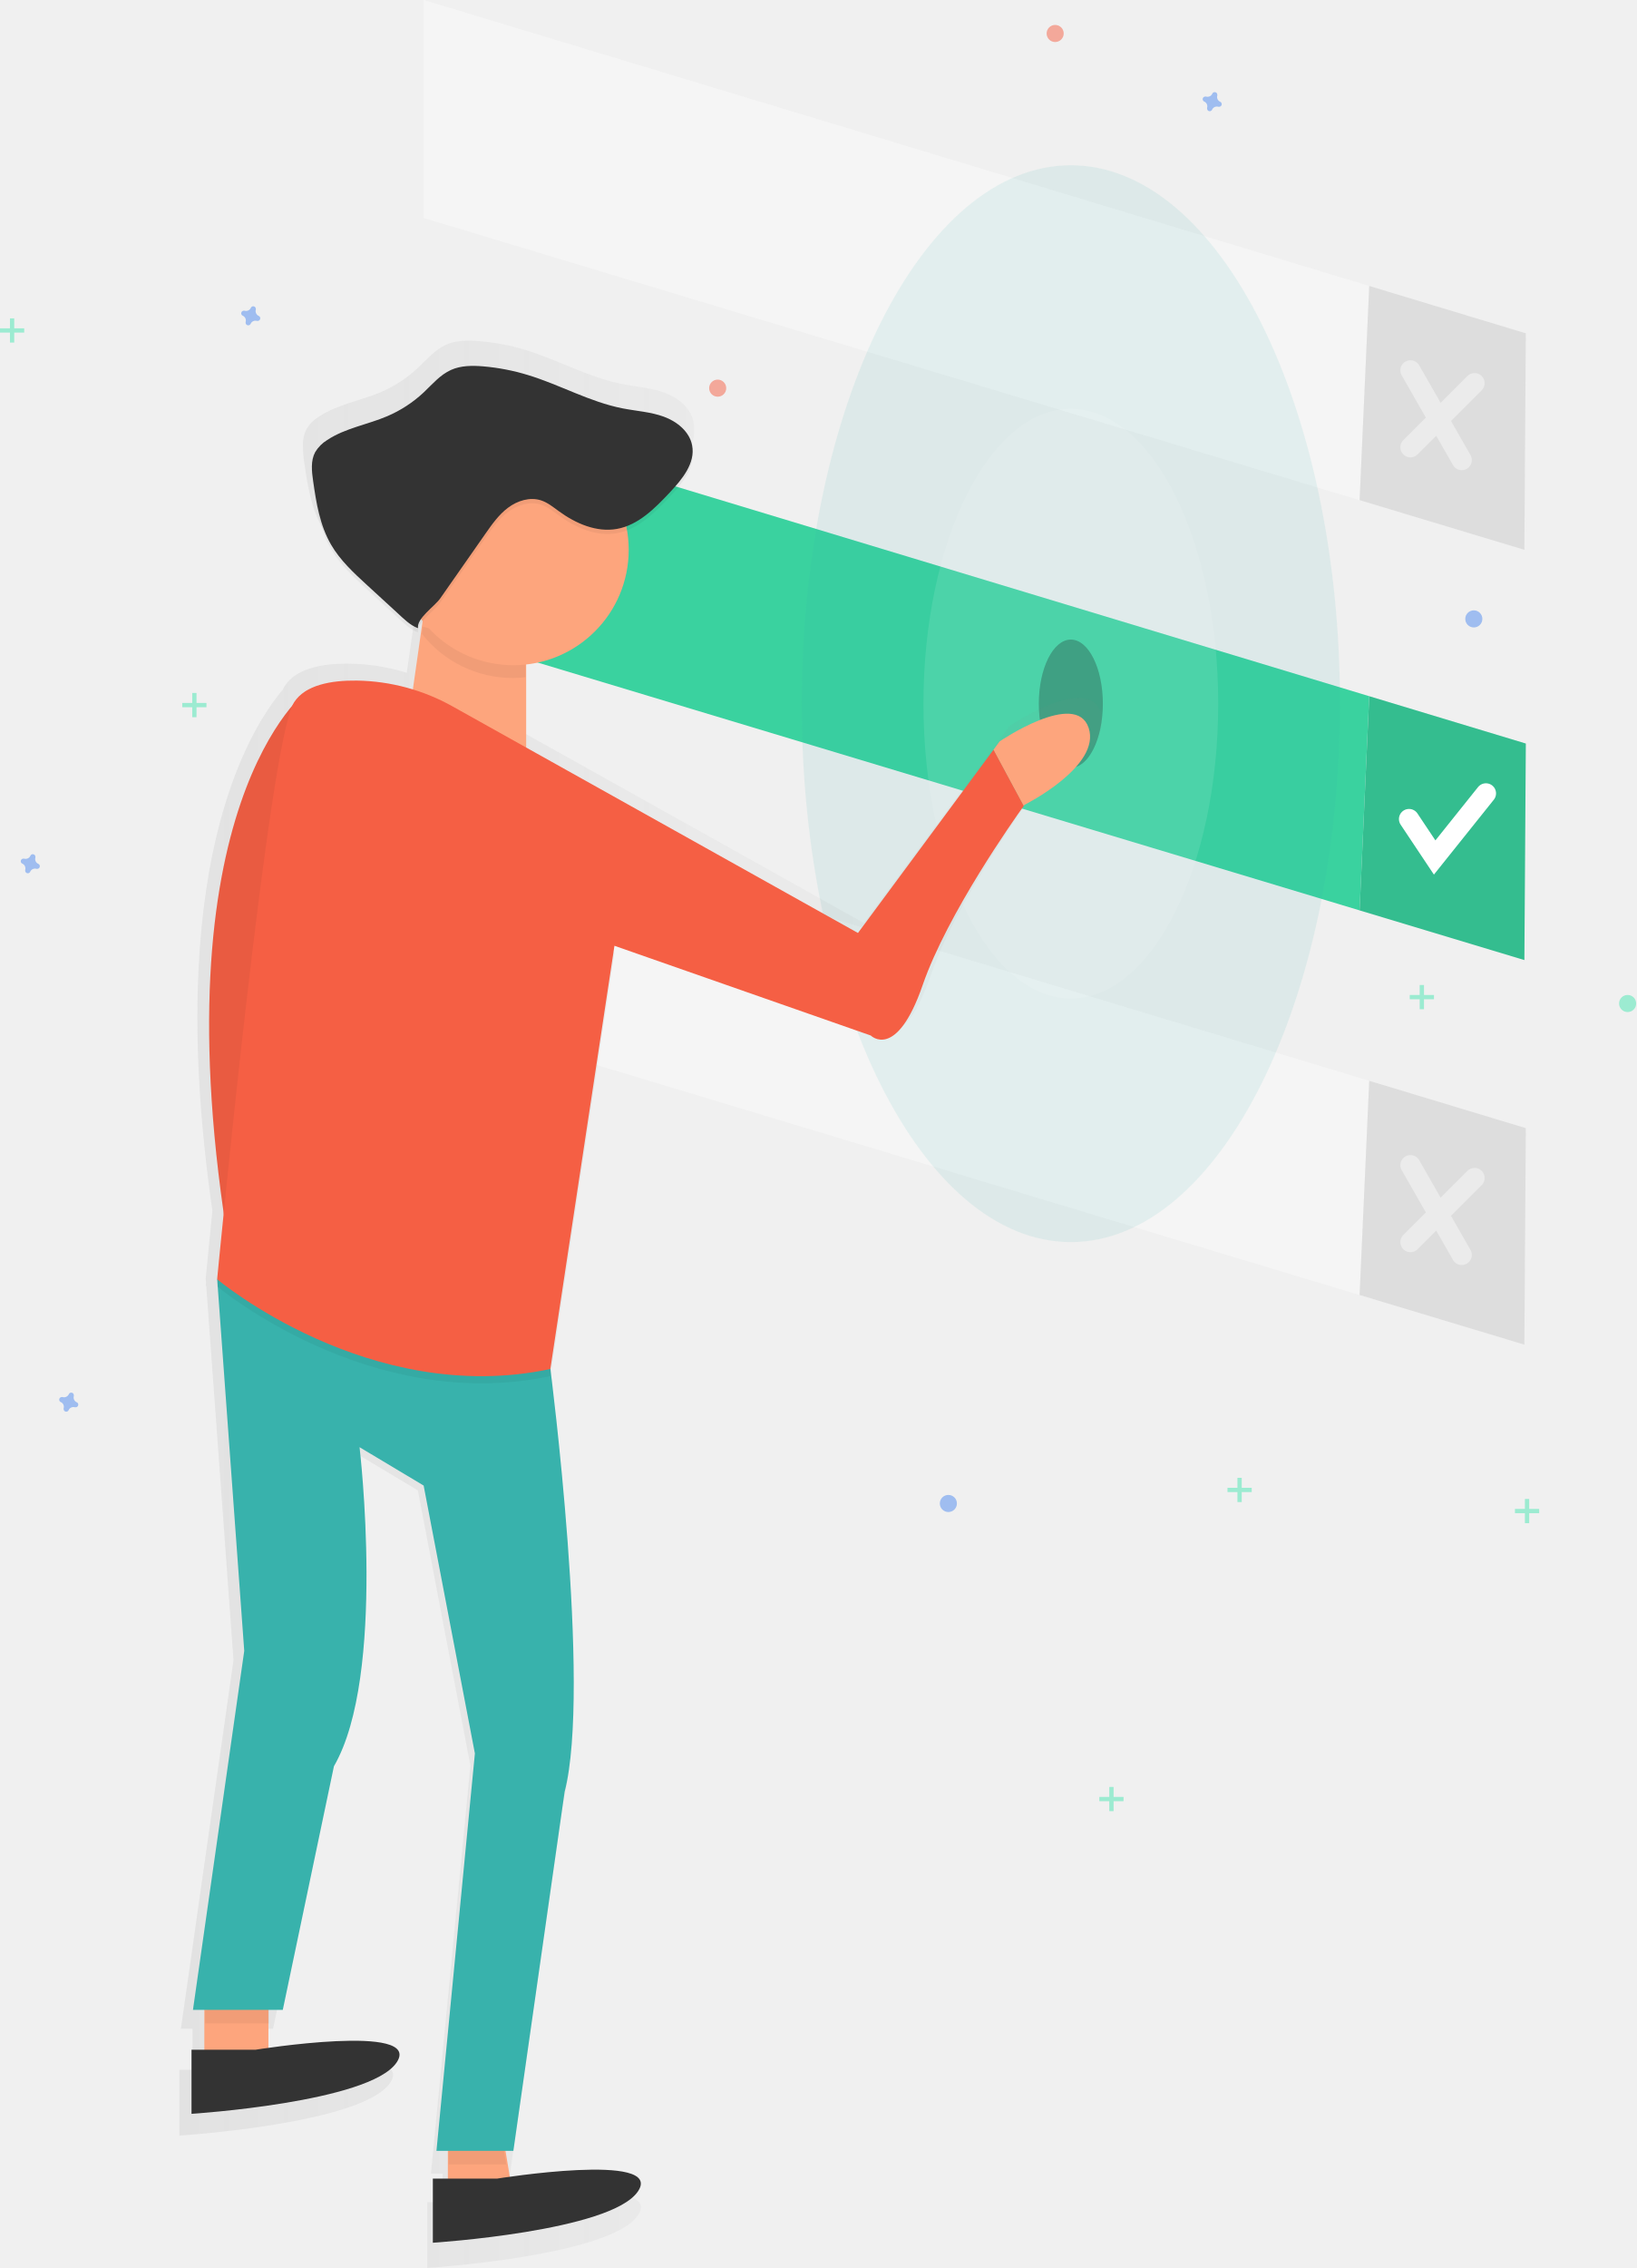
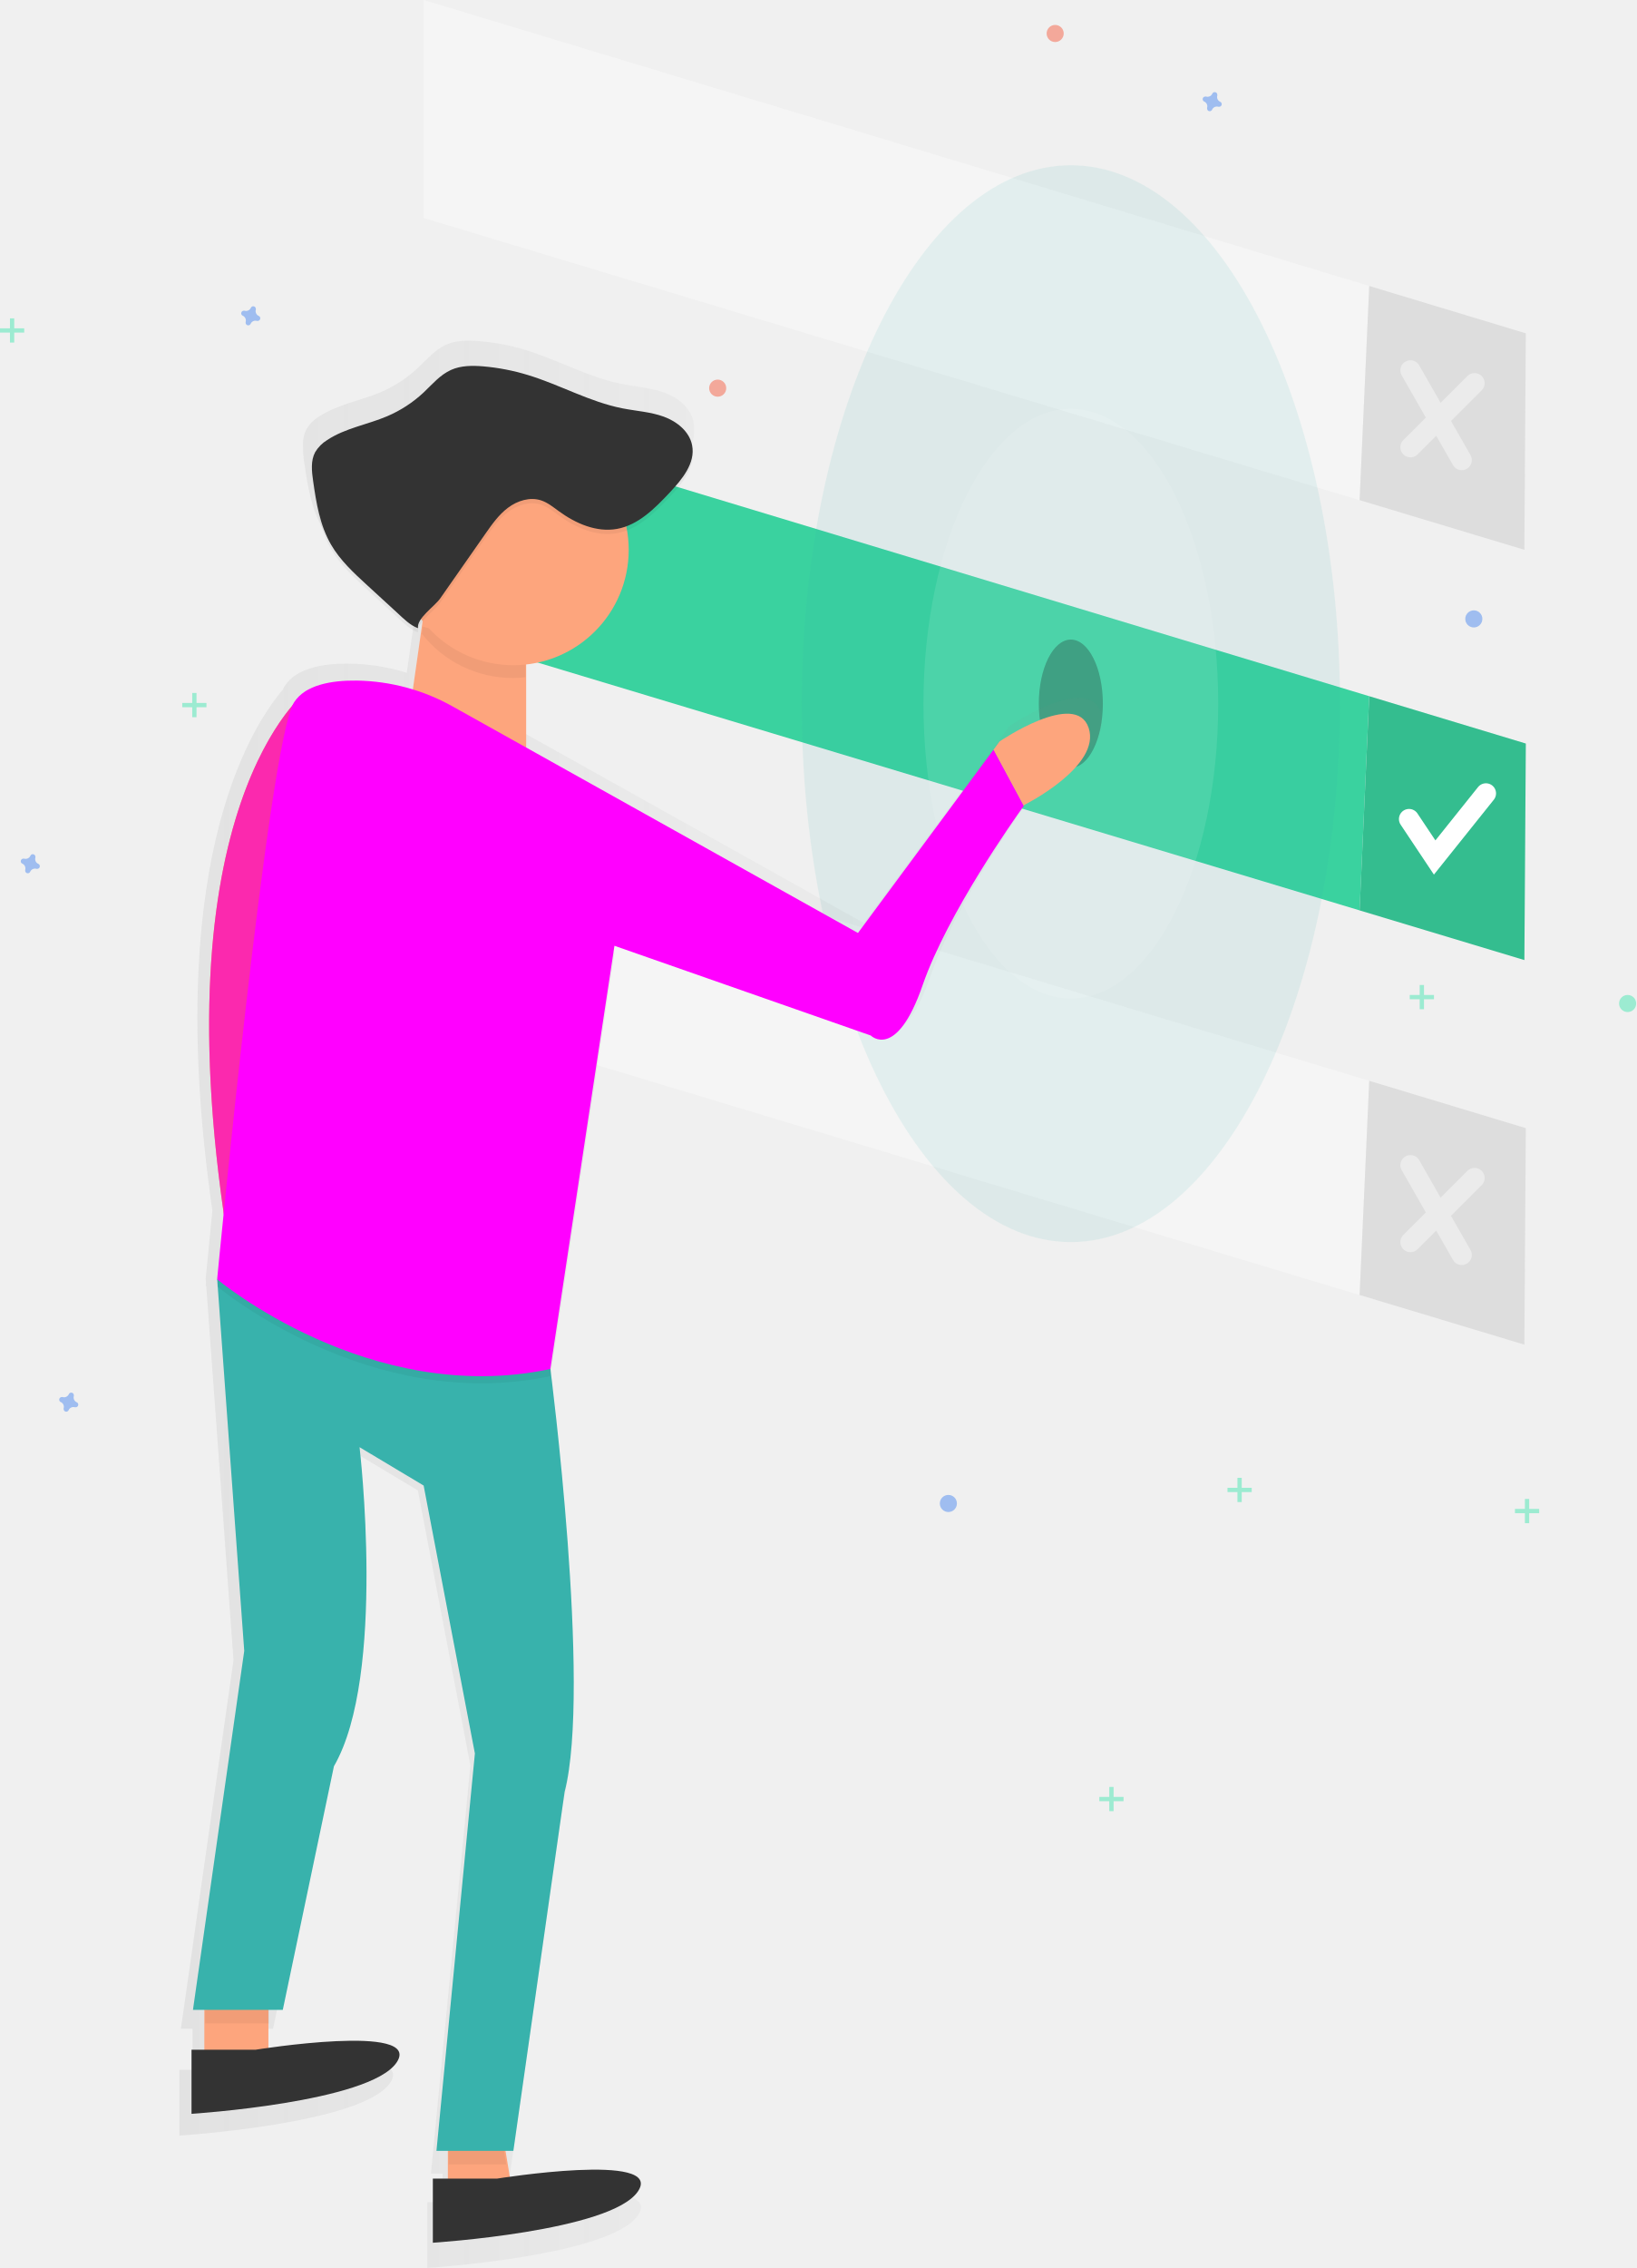
- <svg xmlns="http://www.w3.org/2000/svg" id="6670c59b-7363-437f-8bc4-669e571fa4b5" data-name="Layer 1" width="567" height="785.72" viewBox="0 0 567 785.72">
-   <defs>
+ <svg xmlns="http://www.w3.org/2000/svg" id="6670c59b-7363-437f-8bc4-669e571fa4b5" data-name="Layer 1" width="567" height="785.72" viewBox="0 0 567 785.72" version="1.1">
+   <defs id="defs9">
    <linearGradient id="aaad421b-74ad-4e3c-867c-11df00873b04" x1="378.18" y1="511.24" x2="697.95" y2="511.24" gradientUnits="userSpaceOnUse">
-       <stop offset="0" stop-color="gray" stop-opacity="0.25" />
-       <stop offset="0.54" stop-color="gray" stop-opacity="0.12" />
-       <stop offset="1" stop-color="gray" stop-opacity="0.1" />
+       <stop offset="0" stop-color="gray" stop-opacity="0.25" id="stop2" />
+       <stop offset="0.54" stop-color="gray" stop-opacity="0.12" id="stop4" />
+       <stop offset="1" stop-color="gray" stop-opacity="0.1" id="stop6" />
    </linearGradient>
  </defs>
-   <polygon points="528.76 115.47 474.5 99.07 471.16 173.27 528.26 190.48 528.76 115.47" fill="#f5f5f5" />
-   <polygon points="146.81 0 146.81 75.5 471.16 173.27 474.5 99.07 146.81 0" fill="#f5f5f5" />
-   <polygon points="528.76 115.47 474.5 99.07 471.16 173.27 528.26 190.48 528.76 115.47" opacity="0.1" />
-   <polygon points="528.76 257.59 474.5 241.19 471.16 315.39 528.26 332.6 528.76 257.59" fill="#3ad29f" />
-   <polygon points="146.81 142.12 146.81 217.62 471.16 315.39 474.5 241.19 146.81 142.12" fill="#3ad29f" />
-   <polygon points="528.76 257.59 474.5 241.19 471.16 315.39 528.26 332.6 528.76 257.59" opacity="0.1" />
-   <polyline points="488.29 283.75 497.17 297.07 514.94 274.86" fill="none" stroke="#fff" stroke-linecap="round" stroke-miterlimit="10" stroke-width="7" />
-   <g opacity="0.4">
-     <line x1="488.78" y1="128.3" x2="506.55" y2="159.39" fill="none" stroke="#fff" stroke-linecap="round" stroke-miterlimit="10" stroke-width="7" />
-     <line x1="510.99" y1="132.74" x2="488.78" y2="154.95" fill="none" stroke="#fff" stroke-linecap="round" stroke-miterlimit="10" stroke-width="7" />
+   <polygon points="528.76 115.47 474.5 99.07 471.16 173.27 528.26 190.48 528.76 115.47" fill="#f5f5f5" id="polygon13" />
+   <polygon points="146.81 0 146.81 75.5 471.16 173.27 474.5 99.07 146.81 0" fill="#f5f5f5" id="polygon15" />
+   <polygon points="528.76 115.47 474.5 99.07 471.16 173.27 528.26 190.48 528.76 115.47" opacity="0.1" id="polygon17" />
+   <polygon points="528.76 257.59 474.5 241.19 471.16 315.39 528.26 332.6 528.76 257.59" fill="#3ad29f" id="polygon19" />
+   <polygon points="146.81 142.12 146.81 217.62 471.16 315.39 474.5 241.19 146.81 142.12" fill="#3ad29f" id="polygon21" />
+   <polygon points="528.76 257.59 474.5 241.19 471.16 315.39 528.26 332.6 528.76 257.59" opacity="0.1" id="polygon23" />
+   <polyline points="488.29 283.75 497.17 297.07 514.94 274.86" fill="none" stroke="#fff" stroke-linecap="round" stroke-miterlimit="10" stroke-width="7" id="polyline25" />
+   <g opacity="0.4" id="g31">
+     <line x1="488.78" y1="128.3" x2="506.55" y2="159.39" fill="none" stroke="#fff" stroke-linecap="round" stroke-miterlimit="10" stroke-width="7" id="line27" />
+     <line x1="510.99" y1="132.74" x2="488.78" y2="154.95" fill="none" stroke="#fff" stroke-linecap="round" stroke-miterlimit="10" stroke-width="7" id="line29" />
  </g>
-   <polygon points="528.76 390.83 474.5 374.43 471.16 448.63 528.26 465.84 528.76 390.83" fill="#f5f5f5" />
-   <polygon points="146.81 275.36 146.81 350.86 471.16 448.63 474.5 374.43 146.81 275.36" fill="#f5f5f5" />
-   <polygon points="528.76 390.83 474.5 374.43 471.16 448.63 528.26 465.84 528.76 390.83" opacity="0.1" />
-   <g opacity="0.4">
-     <line x1="488.78" y1="403.66" x2="506.55" y2="434.75" fill="none" stroke="#fff" stroke-linecap="round" stroke-miterlimit="10" stroke-width="7" />
-     <line x1="510.99" y1="408.1" x2="488.78" y2="430.31" fill="none" stroke="#fff" stroke-linecap="round" stroke-miterlimit="10" stroke-width="7" />
+   <polygon points="528.76 390.83 474.5 374.43 471.16 448.63 528.26 465.84 528.76 390.83" fill="#f5f5f5" id="polygon33" />
+   <polygon points="146.81 275.36 146.81 350.86 471.16 448.63 474.5 374.43 146.81 275.36" fill="#f5f5f5" id="polygon35" />
+   <polygon points="528.76 390.83 474.5 374.43 471.16 448.63 528.26 465.84 528.76 390.83" opacity="0.1" id="polygon37" />
+   <g opacity="0.4" id="g43">
+     <line x1="488.78" y1="403.66" x2="506.55" y2="434.75" fill="none" stroke="#fff" stroke-linecap="round" stroke-miterlimit="10" stroke-width="7" id="line39" />
+     <line x1="510.99" y1="408.1" x2="488.78" y2="430.31" fill="none" stroke="#fff" stroke-linecap="round" stroke-miterlimit="10" stroke-width="7" id="line41" />
  </g>
-   <ellipse cx="371.09" cy="243.78" rx="11.1" ry="22.21" opacity="0.3" />
-   <ellipse cx="371.09" cy="243.78" rx="93.27" ry="186.53" fill="#38b2ac" opacity="0.1" />
-   <ellipse cx="371.09" cy="243.78" rx="51.07" ry="102.15" fill="#fff" opacity="0.1" />
-   <g opacity="0.5">
-     <path d="M697.44,306.14c-4.56-13.68-31.67,4.81-31.67,4.81l-2.23,3-48.19,65.14-118.07-66V283.58a41,41,0,0,0,35.89-47.73c5.94-2.29,10.78-7.23,15.24-12,4.11-4.37,8.51-9.67,8.09-15.49a10.77,10.77,0,0,0-.16-2.78c-.94-4.91-5.38-8.49-10.08-10.2s-9.78-2-14.69-3c-11.7-2.29-22.27-8.4-33.68-11.86a76.62,76.62,0,0,0-15.91-3c-3.87-.32-7.9-.32-11.44,1.27-3.88,1.75-6.69,5.17-9.81,8.08a44.64,44.64,0,0,1-12.86,8.37c-7.07,3-15,4.23-21.37,8.47a12.61,12.61,0,0,0-4.31,4.32,11.74,11.74,0,0,0-1.15,6.14,30.79,30.79,0,0,0,.42,5.56c1.12,7.84,2.41,15.87,6.38,22.72,3.24,5.6,8.09,10.06,12.85,14.44l10.71,9.82c2.17,2,4.57,4.46,7.37,5.45-.18-1.3.56-2.67,1.66-4l-3.47,24.26A70.26,70.26,0,0,0,437,289.27c-9.12-.11-18.35,1.54-22.34,7.75a8.62,8.62,0,0,0-.61,1.18c-12.57,14.92-41.38,63.24-24.44,180.6-1.45,14.36-2.32,23.45-2.32,23.45l.1,1.44-.1,1.09.2.16,9.43,129.57-18.24,127.7h4.05V776.4h-4.56v22.8s63.34-4.05,73-18.24c8-11.77-31.82-7.15-45.61-5.23V767h.25v-4.81h4.81l18.24-86.65C447.61,643.13,438,562,438,562l22.8,13.68L479,671,465.34,812.38h4.05v9.88h-5.32v22.8s63.34-4.05,73-18.24c8-11.77-31.8-7.15-45.59-5.23l-1.53-9.21h2.79L511,684.68c9-34.6-3.27-136.12-4.89-149.12L528.69,386.2l-.32-.43.32-2.11L619.9,415.6s9.12,9.12,18.5-18c8.76-25.34,32.79-59.31,35.9-63.64l.33-.46S702,319.82,697.44,306.14Z" transform="translate(-316 -59.35)" fill="url(#aaad421b-74ad-4e3c-867c-11df00873b04)" />
+   <ellipse cx="371.09" cy="243.78" rx="11.1" ry="22.21" opacity="0.3" id="ellipse45" />
+   <ellipse cx="371.09" cy="243.78" rx="93.27" ry="186.53" fill="#38b2ac" opacity="0.1" id="ellipse47" />
+   <ellipse cx="371.09" cy="243.78" rx="51.07" ry="102.15" fill="#fff" opacity="0.1" id="ellipse49" />
+   <g opacity="0.5" id="g53">
+     <path d="M697.44,306.14c-4.56-13.68-31.67,4.81-31.67,4.81l-2.23,3-48.19,65.14-118.07-66V283.58a41,41,0,0,0,35.89-47.73c5.94-2.29,10.78-7.23,15.24-12,4.11-4.37,8.51-9.67,8.09-15.49a10.77,10.77,0,0,0-.16-2.78c-.94-4.91-5.38-8.49-10.08-10.2s-9.78-2-14.69-3c-11.7-2.29-22.27-8.4-33.68-11.86a76.62,76.62,0,0,0-15.91-3c-3.87-.32-7.9-.32-11.44,1.27-3.88,1.75-6.69,5.17-9.81,8.08a44.64,44.64,0,0,1-12.86,8.37c-7.07,3-15,4.23-21.37,8.47a12.61,12.61,0,0,0-4.31,4.32,11.74,11.74,0,0,0-1.15,6.14,30.79,30.79,0,0,0,.42,5.56c1.12,7.84,2.41,15.87,6.38,22.72,3.24,5.6,8.09,10.06,12.85,14.44l10.71,9.82c2.17,2,4.57,4.46,7.37,5.45-.18-1.3.56-2.67,1.66-4l-3.47,24.26A70.26,70.26,0,0,0,437,289.27c-9.12-.11-18.35,1.54-22.34,7.75a8.62,8.62,0,0,0-.61,1.18c-12.57,14.92-41.38,63.24-24.44,180.6-1.45,14.36-2.32,23.45-2.32,23.45l.1,1.44-.1,1.09.2.16,9.43,129.57-18.24,127.7h4.05V776.4h-4.56v22.8s63.34-4.05,73-18.24c8-11.77-31.82-7.15-45.61-5.23V767h.25v-4.81h4.81l18.24-86.65C447.61,643.13,438,562,438,562l22.8,13.68L479,671,465.34,812.38h4.05v9.88h-5.32v22.8s63.34-4.05,73-18.24c8-11.77-31.8-7.15-45.59-5.23l-1.53-9.21h2.79L511,684.68c9-34.6-3.27-136.12-4.89-149.12L528.69,386.2l-.32-.43.32-2.11L619.9,415.6s9.12,9.12,18.5-18c8.76-25.34,32.79-59.31,35.9-63.64l.33-.46S702,319.82,697.44,306.14Z" transform="translate(-316 -59.35)" fill="url(#aaad421b-74ad-4e3c-867c-11df00873b04)" id="path51" />
  </g>
-   <polygon points="70.81 691.85 70.81 714.05 93.02 714.05 93.02 682.97 70.81 691.85" fill="#fda57d" />
-   <polygon points="155.2 736.26 155.2 762.91 177.4 758.47 172.96 731.82 155.2 736.26" fill="#fda57d" />
-   <path d="M422.59,298.43s-53,39.72-26.89,195.17Z" transform="translate(-316 -59.35)" fill="#f55f44" />
-   <path d="M422.59,298.43s-53,39.72-26.89,195.17Z" transform="translate(-316 -59.35)" opacity="0.05" />
-   <polygon points="175.43 749.83 173.21 736.51 155.44 740.95 155.44 749.83 175.43 749.83" opacity="0.05" />
-   <polygon points="71.06 700.98 93.27 700.98 93.27 687.65 71.06 696.54 71.06 700.98" opacity="0.05" />
-   <polygon points="146.81 212.69 142.37 243.78 182.34 265.98 182.34 221.57 146.81 212.69" fill="#fda57d" />
-   <path d="M382.87,755.64l17.77-124.36-9.38-128.8,115.47,31.09S521,644.11,511.66,680.13L493.9,804.49H467.25l13.32-137.68L462.81,574,440.6,560.71s9.38,79-8.88,110.54L414,755.64Z" transform="translate(-316 -59.35)" fill="#38b2ac" />
-   <path d="M693.26,311.51c-4.44-13.32-30.84,4.69-30.84,4.69l-2.17,2.94,10.48,19.47.33-.45S697.7,324.83,693.26,311.51Z" transform="translate(-316 -59.35)" fill="#fda57d" />
-   <path d="M462.31,300.65s-35.53-9.38-44.41,4.44S391.25,505,391.25,505s52.8,44.41,115.47,31.09l22.21-146.56Z" transform="translate(-316 -59.35)" opacity="0.05" />
-   <path d="M613.32,382.57,472.94,304.13a70.08,70.08,0,0,0-33.29-9c-8.88-.11-17.87,1.5-21.75,7.54-8.88,13.82-26.65,199.86-26.65,199.86s52.8,44.41,115.47,31.09L528.93,387l88.83,31.09s8.88,8.88,18-17.52c8.53-24.68,31.93-57.75,35-62l-10.48-19.47Z" transform="translate(-316 -59.35)" fill="#f55f44" />
-   <path d="M462.21,278.93a39.89,39.89,0,0,0,31.44,15.3,40.37,40.37,0,0,0,4.44-.25v-8.63l-35.53-8.88Z" transform="translate(-316 -59.35)" opacity="0.05" />
-   <circle cx="177.9" cy="190.48" r="39.97" fill="#fda57d" />
-   <path d="M382.37,769.45v22.21s61.68-3.95,71.06-17.77-48.85-4.44-48.85-4.44Z" transform="translate(-316 -59.35)" fill="#333" />
-   <path d="M466,814.11v22.21s61.68-3.95,71.06-17.77-48.85-4.44-48.85-4.44Z" transform="translate(-316 -59.35)" fill="#333" />
-   <path d="M468.55,268.15l15.62-22.35c2.31-3.31,4.68-6.68,7.92-9.1s7.54-3.77,11.38-2.53c2.32.75,4.25,2.35,6.22,3.78,5.83,4.24,13,7.39,20.13,6.11,7.43-1.34,13.14-7.14,18.31-12.64,4.29-4.56,8.9-10.16,7.72-16.31-.92-4.78-5.24-8.26-9.82-9.93s-9.52-1.94-14.3-2.88c-11.39-2.23-21.69-8.18-32.8-11.55a74.61,74.61,0,0,0-15.5-3c-3.77-.31-7.7-.31-11.14,1.24-3.78,1.7-6.52,5-9.55,7.87A43.47,43.47,0,0,1,450.22,205c-6.88,2.94-14.57,4.12-20.81,8.25a12.28,12.28,0,0,0-4.19,4.21c-1.6,3-1.19,6.58-.71,9.92,1.09,7.63,2.34,15.45,6.21,22.12,3.16,5.45,7.87,9.8,12.52,14.06l10.43,9.57c2.11,1.94,4.45,4.34,7.18,5.31C460.36,275,466.58,271,468.55,268.15Z" transform="translate(-316 -59.35)" opacity="0.05" />
-   <path d="M468.55,266.67l15.62-22.35c2.31-3.31,4.68-6.68,7.92-9.1s7.54-3.77,11.38-2.53c2.32.75,4.25,2.35,6.22,3.78,5.83,4.24,13,7.39,20.13,6.11,7.43-1.34,13.14-7.14,18.31-12.64,4.29-4.56,8.9-10.16,7.72-16.31-.92-4.78-5.24-8.26-9.82-9.93s-9.52-1.94-14.3-2.88c-11.39-2.23-21.69-8.18-32.8-11.55a74.61,74.61,0,0,0-15.5-3c-3.77-.31-7.7-.31-11.14,1.24-3.78,1.7-6.52,5-9.55,7.87a43.47,43.47,0,0,1-12.52,8.15c-6.88,2.94-14.57,4.12-20.81,8.25a12.28,12.28,0,0,0-4.19,4.21c-1.6,3-1.19,6.58-.71,9.92,1.09,7.63,2.34,15.45,6.21,22.12,3.16,5.45,7.87,9.8,12.52,14.06l10.43,9.57c2.11,1.94,4.45,4.34,7.18,5.31C460.36,273.53,466.58,269.48,468.55,266.67Z" transform="translate(-316 -59.35)" fill="#333" />
-   <g opacity="0.5">
-     <rect x="3.45" y="110.29" width="1.48" height="8.39" fill="#47e6b1" />
-     <rect x="319.45" y="169.64" width="1.48" height="8.39" transform="translate(178.03 -205.71) rotate(90)" fill="#47e6b1" />
+   <polygon points="70.81 691.85 70.81 714.05 93.02 714.05 93.02 682.97 70.81 691.85" fill="#fda57d" id="polygon55" />
+   <polygon points="155.2 736.26 155.2 762.91 177.4 758.47 172.96 731.82 155.2 736.26" fill="#fda57d" id="polygon57" />
+   <path d="M422.59,298.43s-53,39.72-26.89,195.17Z" transform="translate(-316 -59.35)" fill="#f55f44" id="path59" />
+   <path d="m 422.59,298.43 c 0,0 -30.846,23.117 -33.881,103.1 -0.943,24.859 0.8,55.211 6.991,92.07 z" transform="translate(-316,-59.35)" id="path61" style="opacity:0.564;fill:#ff00ff" />
+   <polygon points="175.43 749.83 173.21 736.51 155.44 740.95 155.44 749.83 175.43 749.83" opacity="0.05" id="polygon63" />
+   <polygon points="71.06 700.98 93.27 700.98 93.27 687.65 71.06 696.54 71.06 700.98" opacity="0.05" id="polygon65" />
+   <polygon points="146.81 212.69 142.37 243.78 182.34 265.98 182.34 221.57 146.81 212.69" fill="#fda57d" id="polygon67" />
+   <path d="M382.87,755.64l17.77-124.36-9.38-128.8,115.47,31.09S521,644.11,511.66,680.13L493.9,804.49H467.25l13.32-137.68L462.81,574,440.6,560.71s9.38,79-8.88,110.54L414,755.64Z" transform="translate(-316 -59.35)" fill="#38b2ac" id="path69" />
+   <path d="M693.26,311.51c-4.44-13.32-30.84,4.69-30.84,4.69l-2.17,2.94,10.48,19.47.33-.45S697.7,324.83,693.26,311.51Z" transform="translate(-316 -59.35)" fill="#fda57d" id="path71" />
+   <path d="M462.31,300.65s-35.53-9.38-44.41,4.44S391.25,505,391.25,505s52.8,44.41,115.47,31.09l22.21-146.56Z" transform="translate(-316 -59.35)" opacity="0.05" id="path73" />
+   <path d="M613.32,382.57,472.94,304.13a70.08,70.08,0,0,0-33.29-9c-8.88-.11-17.87,1.5-21.75,7.54-8.88,13.82-26.65,199.86-26.65,199.86s52.8,44.41,115.47,31.09L528.93,387l88.83,31.09s8.88,8.88,18-17.52c8.53-24.68,31.93-57.75,35-62l-10.48-19.47Z" transform="translate(-316 -59.35)" fill="#f55f44" id="path75" style="fill:#ff00ff" />
+   <path d="M462.21,278.93a39.89,39.89,0,0,0,31.44,15.3,40.37,40.37,0,0,0,4.44-.25v-8.63l-35.53-8.88Z" transform="translate(-316 -59.35)" opacity="0.05" id="path77" />
+   <circle cx="177.9" cy="190.48" r="39.97" fill="#fda57d" id="circle79" />
+   <path d="M382.37,769.45v22.21s61.68-3.95,71.06-17.77-48.85-4.44-48.85-4.44Z" transform="translate(-316 -59.35)" fill="#333" id="path81" />
+   <path d="M466,814.11v22.21s61.68-3.95,71.06-17.77-48.85-4.44-48.85-4.44Z" transform="translate(-316 -59.35)" fill="#333" id="path83" />
+   <path d="M468.55,268.15l15.62-22.35c2.31-3.31,4.68-6.68,7.92-9.1s7.54-3.77,11.38-2.53c2.32.75,4.25,2.35,6.22,3.78,5.83,4.24,13,7.39,20.13,6.11,7.43-1.34,13.14-7.14,18.31-12.64,4.29-4.56,8.9-10.16,7.72-16.31-.92-4.78-5.24-8.26-9.82-9.93s-9.52-1.94-14.3-2.88c-11.39-2.23-21.69-8.18-32.8-11.55a74.61,74.61,0,0,0-15.5-3c-3.77-.31-7.7-.31-11.14,1.24-3.78,1.7-6.52,5-9.55,7.87A43.47,43.47,0,0,1,450.22,205c-6.88,2.94-14.57,4.12-20.81,8.25a12.28,12.28,0,0,0-4.19,4.21c-1.6,3-1.19,6.58-.71,9.92,1.09,7.63,2.34,15.45,6.21,22.12,3.16,5.45,7.87,9.8,12.52,14.06l10.43,9.57c2.11,1.94,4.45,4.34,7.18,5.31C460.36,275,466.58,271,468.55,268.15Z" transform="translate(-316 -59.35)" opacity="0.05" id="path85" />
+   <path d="M468.55,266.67l15.62-22.35c2.31-3.31,4.68-6.68,7.92-9.1s7.54-3.77,11.38-2.53c2.32.75,4.25,2.35,6.22,3.78,5.83,4.24,13,7.39,20.13,6.11,7.43-1.34,13.14-7.14,18.31-12.64,4.29-4.56,8.9-10.16,7.72-16.31-.92-4.78-5.24-8.26-9.82-9.93s-9.52-1.94-14.3-2.88c-11.39-2.23-21.69-8.18-32.8-11.55a74.61,74.61,0,0,0-15.5-3c-3.77-.31-7.7-.31-11.14,1.24-3.78,1.7-6.52,5-9.55,7.87a43.47,43.47,0,0,1-12.52,8.15c-6.88,2.94-14.57,4.12-20.81,8.25a12.28,12.28,0,0,0-4.19,4.21c-1.6,3-1.19,6.58-.71,9.92,1.09,7.63,2.34,15.45,6.21,22.12,3.16,5.45,7.87,9.8,12.52,14.06l10.43,9.57c2.11,1.94,4.45,4.34,7.18,5.31C460.36,273.53,466.58,269.48,468.55,266.67Z" transform="translate(-316 -59.35)" fill="#333" id="path87" />
+   <g opacity="0.5" id="g93">
+     <rect x="3.45" y="110.29" width="1.48" height="8.39" fill="#47e6b1" id="rect89" />
+     <rect x="319.45" y="169.64" width="1.48" height="8.39" transform="translate(178.03 -205.71) rotate(90)" fill="#47e6b1" id="rect91" />
  </g>
-   <g opacity="0.5">
-     <rect x="528.45" y="519.29" width="1.48" height="8.39" fill="#47e6b1" />
-     <rect x="844.45" y="578.64" width="1.48" height="8.39" transform="translate(1112.03 -321.71) rotate(90)" fill="#47e6b1" />
+   <g opacity="0.5" id="g99">
+     <rect x="528.45" y="519.29" width="1.48" height="8.39" fill="#47e6b1" id="rect95" />
+     <rect x="844.45" y="578.64" width="1.48" height="8.39" transform="translate(1112.03 -321.71) rotate(90)" fill="#47e6b1" id="rect97" />
  </g>
-   <g opacity="0.5">
-     <rect x="491.99" y="341.24" width="1.48" height="8.39" fill="#47e6b1" />
-     <rect x="807.99" y="400.58" width="1.48" height="8.39" transform="translate(897.51 -463.3) rotate(90)" fill="#47e6b1" />
+   <g opacity="0.5" id="g105">
+     <rect x="491.99" y="341.24" width="1.48" height="8.39" fill="#47e6b1" id="rect101" />
+     <rect x="807.99" y="400.58" width="1.48" height="8.39" transform="translate(897.51 -463.3) rotate(90)" fill="#47e6b1" id="rect103" />
  </g>
-   <g opacity="0.5">
-     <rect x="428.83" y="511.98" width="1.48" height="8.39" fill="#47e6b1" />
-     <rect x="744.83" y="571.32" width="1.48" height="8.39" transform="translate(1005.09 -229.4) rotate(90)" fill="#47e6b1" />
+   <g opacity="0.5" id="g111">
+     <rect x="428.83" y="511.98" width="1.48" height="8.39" fill="#47e6b1" id="rect107" />
+     <rect x="744.83" y="571.32" width="1.48" height="8.39" transform="translate(1005.09 -229.4) rotate(90)" fill="#47e6b1" id="rect109" />
  </g>
-   <g opacity="0.5">
-     <rect x="384.42" y="619.06" width="1.48" height="8.39" fill="#47e6b1" />
-     <rect x="700.42" y="678.41" width="1.48" height="8.39" transform="translate(1067.76 -77.9) rotate(90)" fill="#47e6b1" />
+   <g opacity="0.5" id="g117">
+     <rect x="384.42" y="619.06" width="1.48" height="8.39" fill="#47e6b1" id="rect113" />
+     <rect x="700.42" y="678.41" width="1.48" height="8.39" transform="translate(1067.76 -77.9) rotate(90)" fill="#47e6b1" id="rect115" />
  </g>
-   <g opacity="0.5">
-     <rect x="66.62" y="240.07" width="1.48" height="8.39" fill="#47e6b1" />
-     <rect x="382.62" y="299.42" width="1.48" height="8.39" transform="translate(370.97 -139.09) rotate(90)" fill="#47e6b1" />
+   <g opacity="0.5" id="g123">
+     <rect x="66.62" y="240.07" width="1.48" height="8.39" fill="#47e6b1" id="rect119" />
+     <rect x="382.62" y="299.42" width="1.48" height="8.39" transform="translate(370.97 -139.09) rotate(90)" fill="#47e6b1" id="rect121" />
  </g>
-   <path d="M405.66,168.8a1.81,1.81,0,0,1-1-2.19.87.87,0,0,0,0-.2h0a.91.91,0,0,0-1.63-.6h0a.87.87,0,0,0-.1.18,1.81,1.81,0,0,1-2.19,1l-.2,0h0a.91.91,0,0,0-.6,1.63h0a.87.87,0,0,0,.18.1,1.81,1.81,0,0,1,1,2.19.87.87,0,0,0,0,.2h0a.91.91,0,0,0,1.63.6h0a.87.87,0,0,0,.1-.18,1.81,1.81,0,0,1,2.19-1l.2,0h0a.91.91,0,0,0,.6-1.63h0A.87.87,0,0,0,405.66,168.8Z" transform="translate(-316 -59.35)" fill="#4d8af0" opacity="0.5" />
-   <path d="M738.85,94.61a1.81,1.81,0,0,1-1-2.19.87.87,0,0,0,0-.2h0a.91.91,0,0,0-1.63-.6h0a.87.87,0,0,0-.1.18,1.81,1.81,0,0,1-2.19,1l-.2,0h0a.91.91,0,0,0-.6,1.63h0a.87.87,0,0,0,.18.1,1.81,1.81,0,0,1,1,2.19.87.87,0,0,0,0,.2h0a.91.91,0,0,0,1.63.6h0a.87.87,0,0,0,.1-.18,1.81,1.81,0,0,1,2.19-1l.2,0h0a.91.91,0,0,0,.6-1.63h0A.87.87,0,0,0,738.85,94.61Z" transform="translate(-316 -59.35)" fill="#4d8af0" opacity="0.5" />
-   <path d="M329.27,358.62a1.81,1.81,0,0,1-1-2.19.87.87,0,0,0,0-.2h0a.91.91,0,0,0-1.63-.6h0a.87.87,0,0,0-.1.18,1.81,1.81,0,0,1-2.19,1l-.2,0h0a.91.91,0,0,0-.6,1.63h0a.87.87,0,0,0,.18.1,1.81,1.81,0,0,1,1,2.19.87.87,0,0,0,0,.2h0a.91.91,0,0,0,1.63.6h0a.87.87,0,0,0,.1-.18,1.81,1.81,0,0,1,2.19-1l.2,0h0a.91.91,0,0,0,.6-1.63h0A.87.87,0,0,0,329.27,358.62Z" transform="translate(-316 -59.35)" fill="#4d8af0" opacity="0.5" />
-   <path d="M342.59,545.15a1.81,1.81,0,0,1-1-2.19.87.87,0,0,0,0-.2h0a.91.91,0,0,0-1.63-.6h0a.87.87,0,0,0-.1.18,1.81,1.81,0,0,1-2.19,1l-.2,0h0a.91.91,0,0,0-.6,1.63h0a.87.87,0,0,0,.18.1,1.81,1.81,0,0,1,1,2.19.87.87,0,0,0,0,.2h0a.91.91,0,0,0,1.63.6h0a.87.87,0,0,0,.1-.18,1.81,1.81,0,0,1,2.19-1l.2,0h0a.91.91,0,0,0,.6-1.63h0A.87.87,0,0,0,342.59,545.15Z" transform="translate(-316 -59.35)" fill="#4d8af0" opacity="0.5" />
-   <circle cx="248.71" cy="134.47" r="2.96" fill="#f55f44" opacity="0.5" />
-   <circle cx="328.65" cy="520.86" r="2.96" fill="#4d8af0" opacity="0.5" />
-   <circle cx="510.74" cy="214.41" r="2.96" fill="#4d8af0" opacity="0.5" />
-   <circle cx="564.04" cy="347.65" r="2.96" fill="#47e6b1" opacity="0.5" />
-   <circle cx="365.66" cy="11.6" r="2.96" fill="#f55f44" opacity="0.5" />
+   <path d="M405.66,168.8a1.81,1.81,0,0,1-1-2.19.87.87,0,0,0,0-.2h0a.91.91,0,0,0-1.63-.6h0a.87.87,0,0,0-.1.18,1.81,1.81,0,0,1-2.19,1l-.2,0h0a.91.91,0,0,0-.6,1.63h0a.87.87,0,0,0,.18.1,1.81,1.81,0,0,1,1,2.19.87.87,0,0,0,0,.2h0a.91.91,0,0,0,1.63.6h0a.87.87,0,0,0,.1-.18,1.81,1.81,0,0,1,2.19-1l.2,0h0a.91.91,0,0,0,.6-1.63h0A.87.87,0,0,0,405.66,168.8Z" transform="translate(-316 -59.35)" fill="#4d8af0" opacity="0.5" id="path125" />
+   <path d="M738.85,94.61a1.81,1.81,0,0,1-1-2.19.87.87,0,0,0,0-.2h0a.91.91,0,0,0-1.63-.6h0a.87.87,0,0,0-.1.18,1.81,1.81,0,0,1-2.19,1l-.2,0h0a.91.91,0,0,0-.6,1.63h0a.87.87,0,0,0,.18.1,1.81,1.81,0,0,1,1,2.19.87.87,0,0,0,0,.2h0a.91.91,0,0,0,1.63.6h0a.87.87,0,0,0,.1-.18,1.81,1.81,0,0,1,2.19-1l.2,0h0a.91.91,0,0,0,.6-1.63h0A.87.87,0,0,0,738.85,94.61Z" transform="translate(-316 -59.35)" fill="#4d8af0" opacity="0.5" id="path127" />
+   <path d="M329.27,358.62a1.81,1.81,0,0,1-1-2.19.87.87,0,0,0,0-.2h0a.91.91,0,0,0-1.63-.6h0a.87.87,0,0,0-.1.18,1.81,1.81,0,0,1-2.19,1l-.2,0h0a.91.91,0,0,0-.6,1.63h0a.87.87,0,0,0,.18.1,1.81,1.81,0,0,1,1,2.19.87.87,0,0,0,0,.2h0a.91.91,0,0,0,1.63.6h0a.87.87,0,0,0,.1-.18,1.81,1.81,0,0,1,2.19-1l.2,0h0a.91.91,0,0,0,.6-1.63h0A.87.87,0,0,0,329.27,358.62Z" transform="translate(-316 -59.35)" fill="#4d8af0" opacity="0.5" id="path129" />
+   <path d="M342.59,545.15a1.81,1.81,0,0,1-1-2.19.87.87,0,0,0,0-.2h0a.91.91,0,0,0-1.63-.6h0a.87.87,0,0,0-.1.18,1.81,1.81,0,0,1-2.19,1l-.2,0h0a.91.91,0,0,0-.6,1.63h0a.87.87,0,0,0,.18.1,1.81,1.81,0,0,1,1,2.19.87.87,0,0,0,0,.2h0a.91.91,0,0,0,1.63.6h0a.87.87,0,0,0,.1-.18,1.81,1.81,0,0,1,2.19-1l.2,0h0a.91.91,0,0,0,.6-1.63h0A.87.87,0,0,0,342.59,545.15Z" transform="translate(-316 -59.35)" fill="#4d8af0" opacity="0.5" id="path131" />
+   <circle cx="248.71" cy="134.47" r="2.96" fill="#f55f44" opacity="0.5" id="circle133" />
+   <circle cx="328.65" cy="520.86" r="2.96" fill="#4d8af0" opacity="0.5" id="circle135" />
+   <circle cx="510.74" cy="214.41" r="2.96" fill="#4d8af0" opacity="0.5" id="circle137" />
+   <circle cx="564.04" cy="347.65" r="2.96" fill="#47e6b1" opacity="0.5" id="circle139" />
+   <circle cx="365.66" cy="11.6" r="2.96" fill="#f55f44" opacity="0.5" id="circle141" />
</svg>
